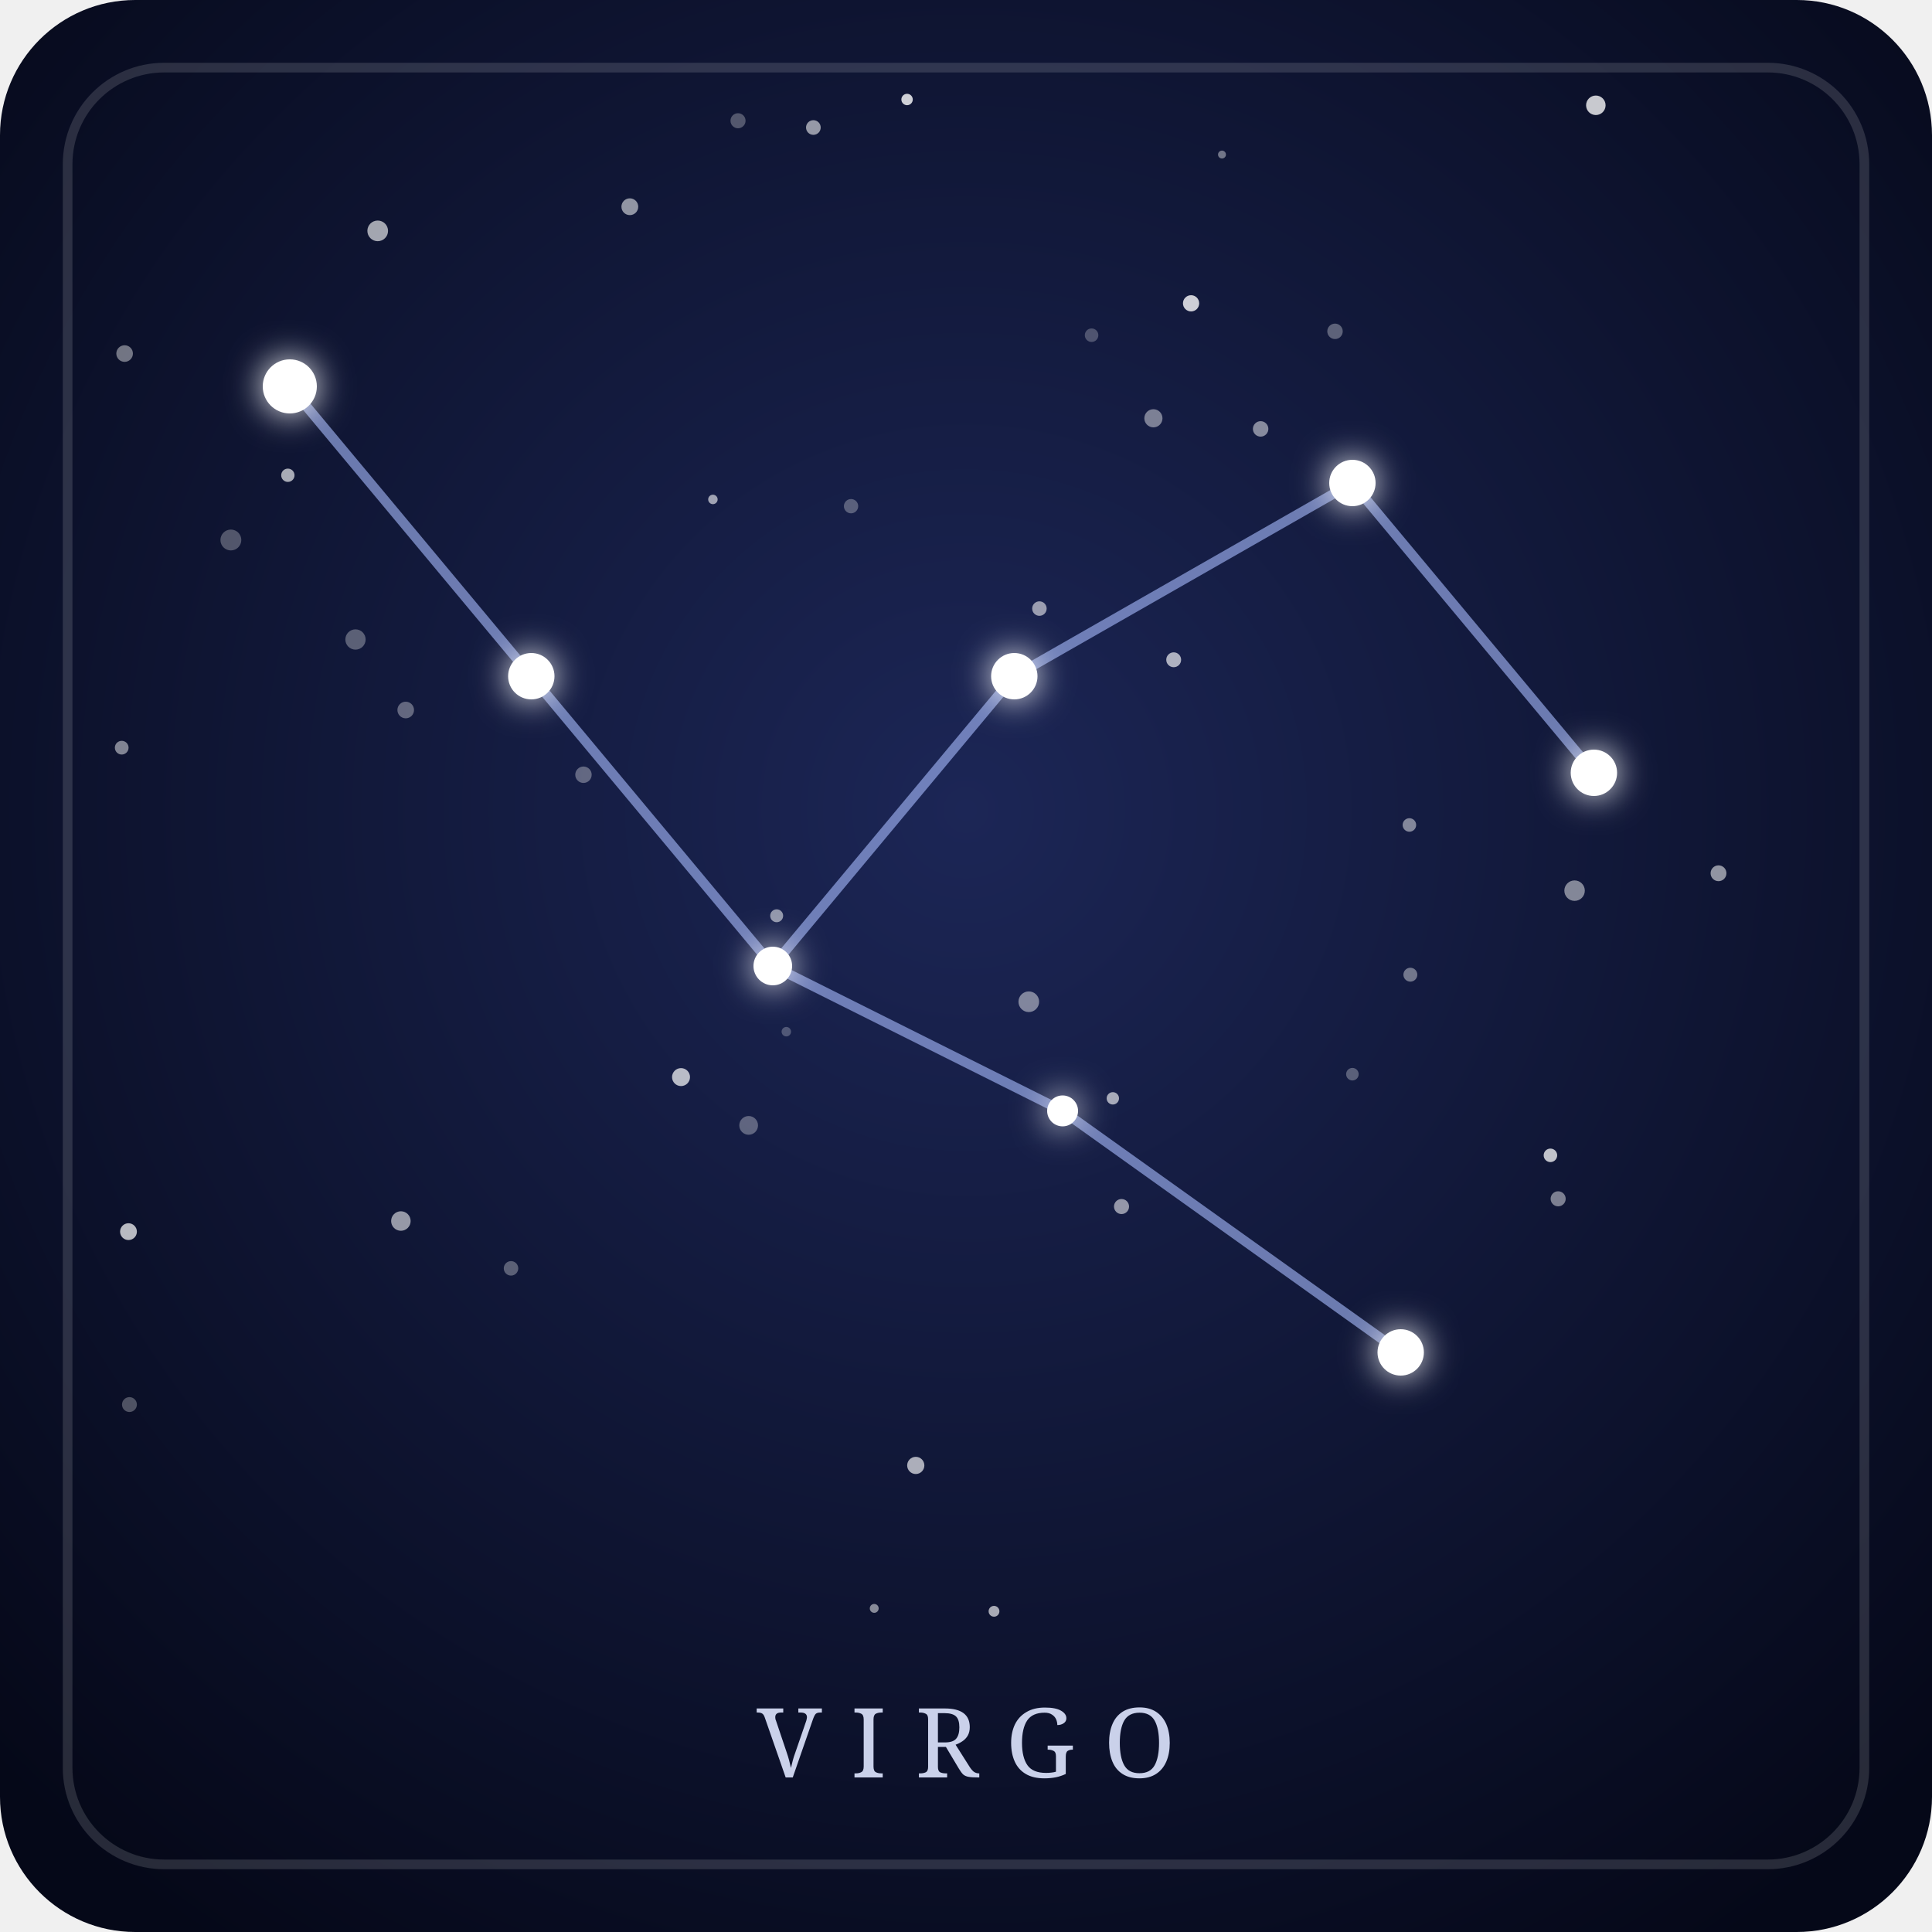
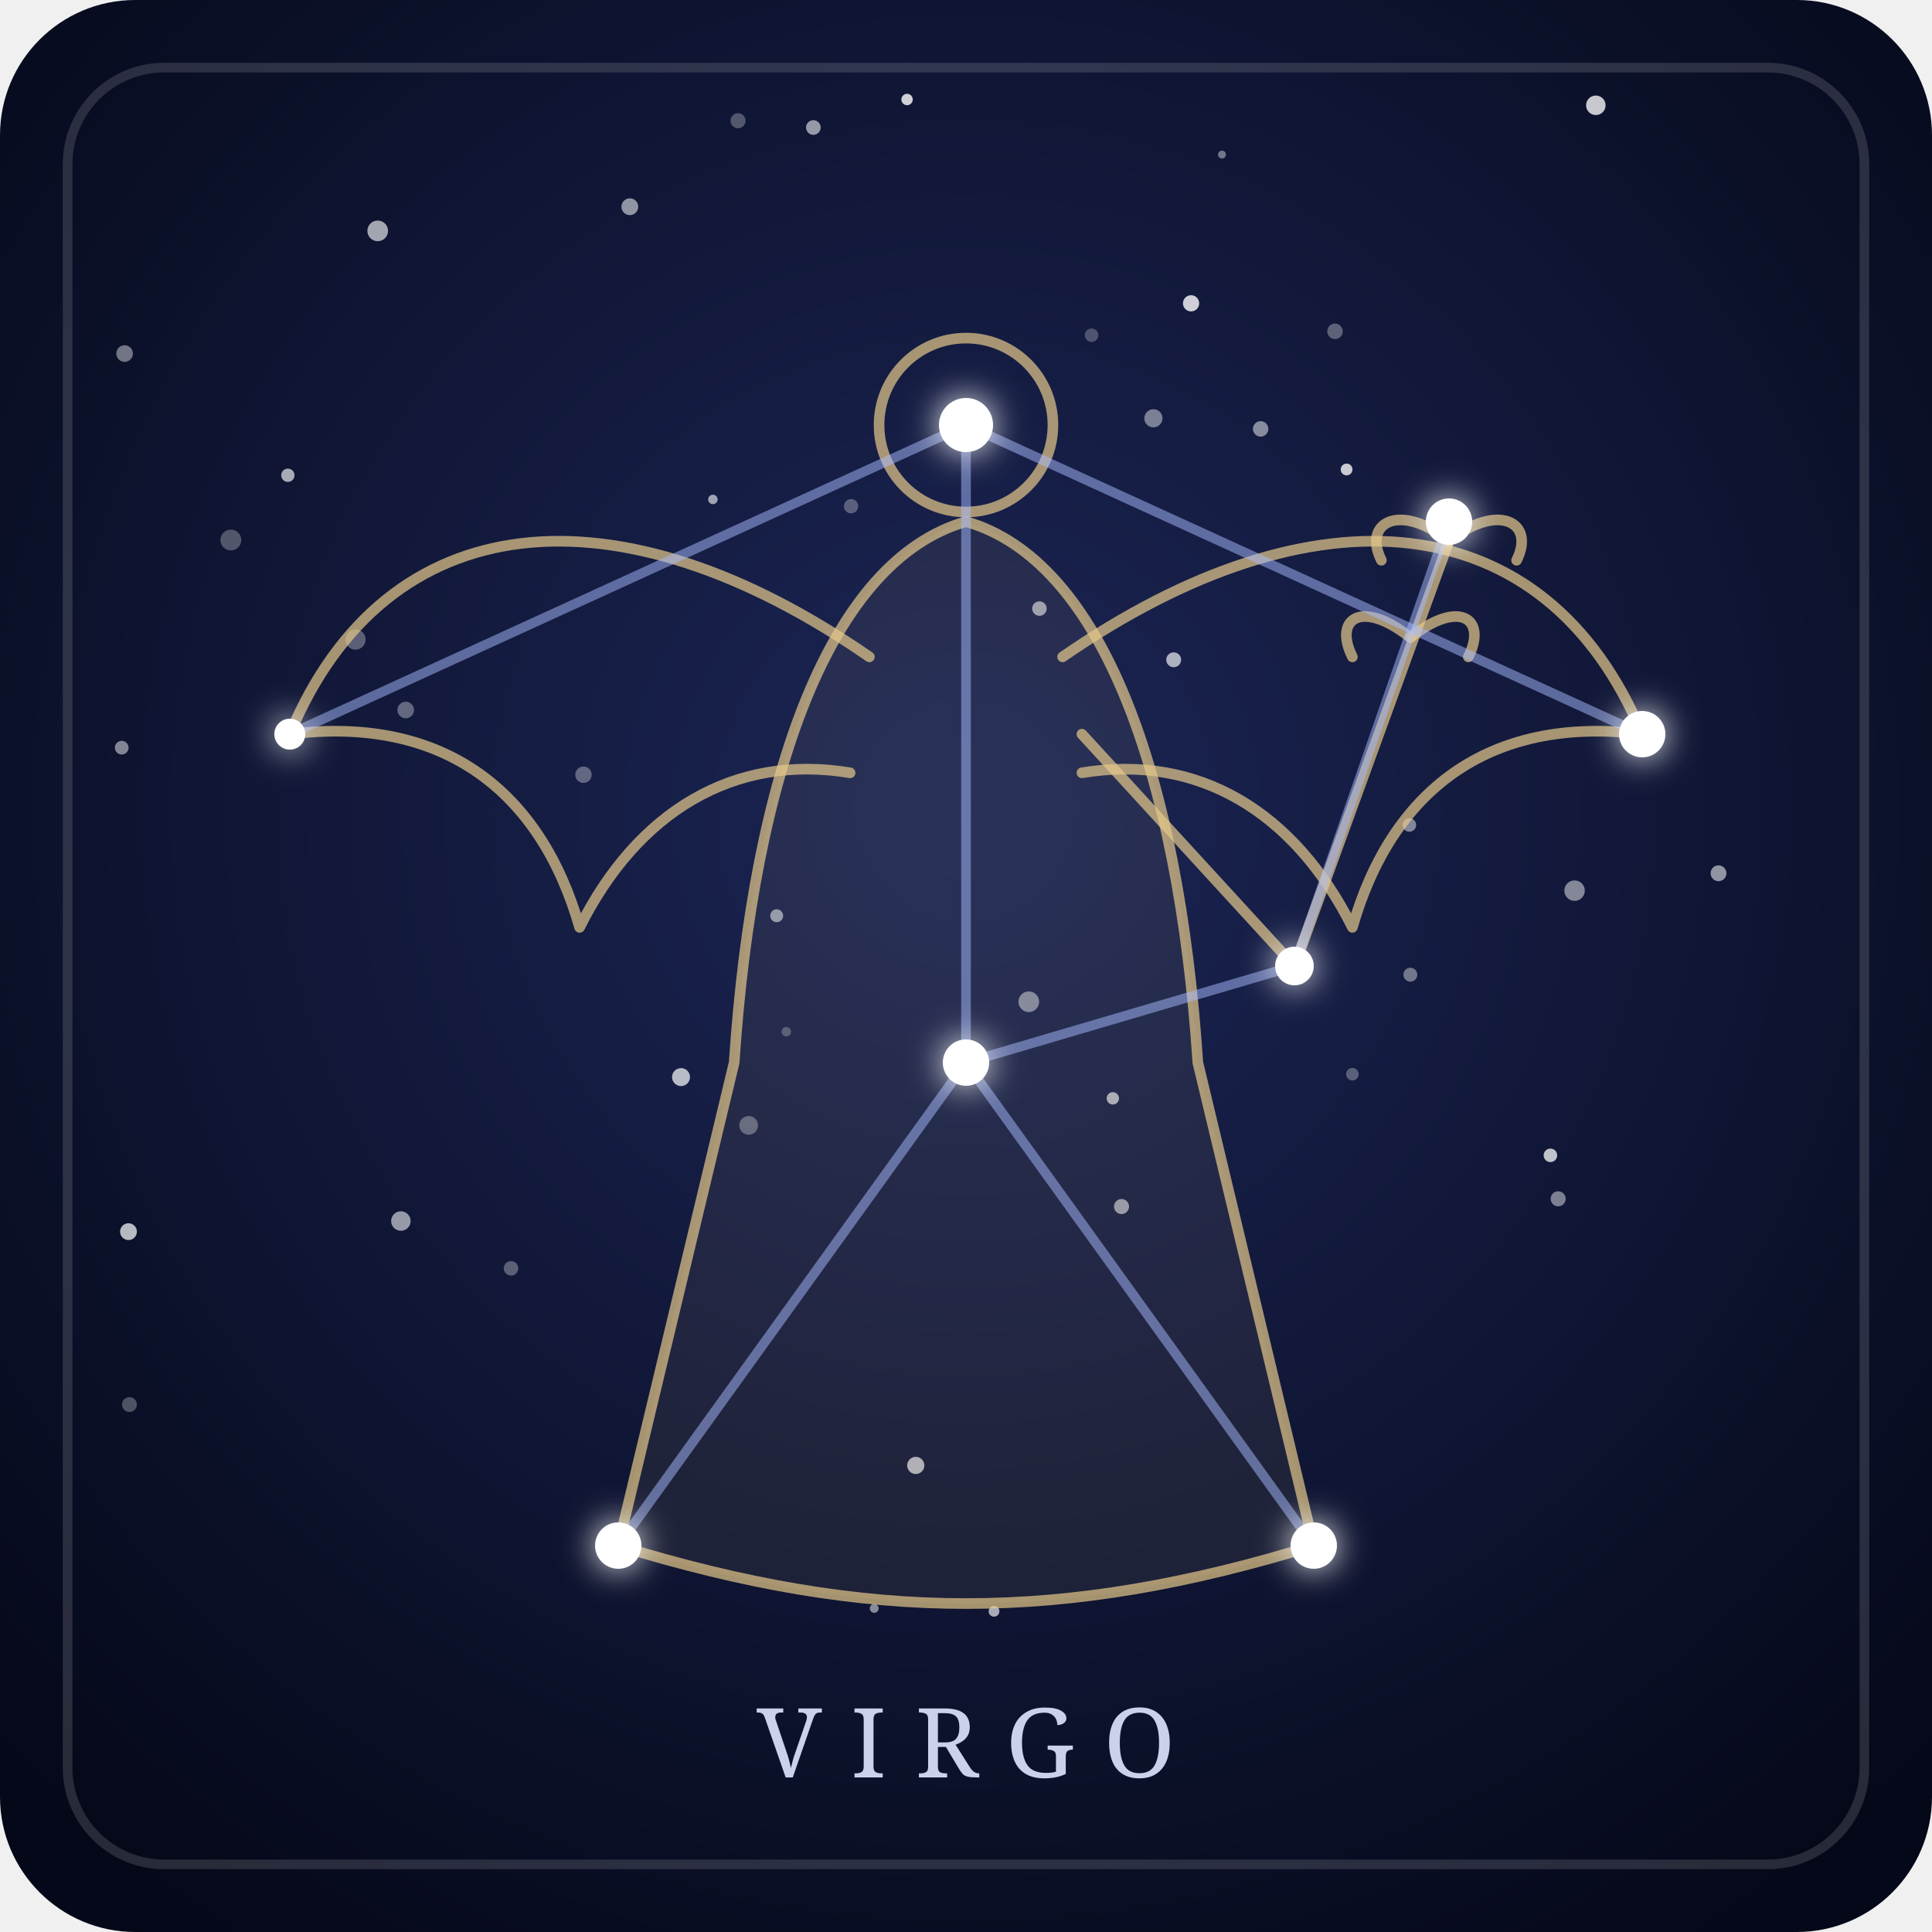
<svg xmlns="http://www.w3.org/2000/svg" viewBox="0 0 200 200" role="img" aria-labelledby="t-virgo d-virgo">
  <defs>
    <radialGradient id="fondo-virgo" cx="50%" cy="42%" r="70%">
      <stop offset="0" stop-color="#1c2656" />
      <stop offset="1" stop-color="#050818" />
    </radialGradient>
    <filter id="brillo-virgo" x="-300%" y="-300%" width="700%" height="700%">
      <feGaussianBlur stdDeviation="1.8" result="halo" />
      <feMerge>
        <feMergeNode in="halo" />
        <feMergeNode in="SourceGraphic" />
      </feMerge>
    </filter>
  </defs>
  <rect width="200" height="200" rx="14" fill="url(#fondo-virgo)" />
  <rect x="7" y="7" width="186" height="186" rx="10" fill="none" stroke="#ffffff" stroke-opacity="0.14" />
  <g fill="#ffffff">
    <circle cx="77.5" cy="116.5" r="0.97" fill-opacity="0.32" />
    <circle cx="161.3" cy="124.1" r="0.78" fill-opacity="0.45" />
    <circle cx="80.4" cy="94.8" r="0.67" fill-opacity="0.53" />
    <circle cx="121.5" cy="68.3" r="0.77" fill-opacity="0.65" />
    <circle cx="146.0" cy="100.9" r="0.72" fill-opacity="0.40" />
    <circle cx="163.0" cy="92.2" r="1.06" fill-opacity="0.48" />
    <circle cx="116.1" cy="124.9" r="0.78" fill-opacity="0.54" />
    <circle cx="138.2" cy="34.3" r="0.80" fill-opacity="0.32" />
    <circle cx="139.4" cy="48.6" r="0.61" fill-opacity="0.77" />
    <circle cx="39.1" cy="23.9" r="1.07" fill-opacity="0.62" />
    <circle cx="145.9" cy="85.4" r="0.70" fill-opacity="0.47" />
    <circle cx="130.5" cy="44.4" r="0.80" fill-opacity="0.49" />
    <circle cx="177.9" cy="90.4" r="0.82" fill-opacity="0.54" />
    <circle cx="29.8" cy="49.2" r="0.69" fill-opacity="0.64" />
    <circle cx="73.8" cy="51.7" r="0.49" fill-opacity="0.59" />
    <circle cx="60.4" cy="80.2" r="0.85" fill-opacity="0.33" />
    <circle cx="113.0" cy="34.7" r="0.70" fill-opacity="0.25" />
    <circle cx="165.2" cy="10.9" r="1.01" fill-opacity="0.77" />
    <circle cx="126.5" cy="16.0" r="0.41" fill-opacity="0.41" />
    <circle cx="140.0" cy="111.2" r="0.65" fill-opacity="0.30" />
    <circle cx="12.9" cy="36.6" r="0.86" fill-opacity="0.42" />
    <circle cx="160.5" cy="119.6" r="0.70" fill-opacity="0.74" />
    <circle cx="106.5" cy="103.7" r="1.07" fill-opacity="0.45" />
    <circle cx="70.5" cy="111.5" r="0.93" fill-opacity="0.70" />
    <circle cx="52.9" cy="131.3" r="0.75" fill-opacity="0.31" />
    <circle cx="13.3" cy="127.5" r="0.87" fill-opacity="0.71" />
    <circle cx="13.4" cy="145.4" r="0.77" fill-opacity="0.28" />
    <circle cx="42.0" cy="73.5" r="0.86" fill-opacity="0.34" />
    <circle cx="93.9" cy="10.3" r="0.59" fill-opacity="0.80" />
    <circle cx="88.1" cy="52.4" r="0.74" fill-opacity="0.29" />
    <circle cx="23.9" cy="55.9" r="1.08" fill-opacity="0.28" />
    <circle cx="119.4" cy="43.3" r="0.94" fill-opacity="0.44" />
    <circle cx="12.6" cy="77.4" r="0.71" fill-opacity="0.48" />
    <circle cx="84.2" cy="13.2" r="0.76" fill-opacity="0.56" />
    <circle cx="115.2" cy="113.7" r="0.64" fill-opacity="0.62" />
    <circle cx="65.2" cy="21.4" r="0.87" fill-opacity="0.54" />
    <circle cx="107.6" cy="63.0" r="0.75" fill-opacity="0.56" />
    <circle cx="90.5" cy="166.5" r="0.46" fill-opacity="0.50" />
    <circle cx="41.5" cy="126.4" r="1.01" fill-opacity="0.56" />
    <circle cx="76.4" cy="12.5" r="0.78" fill-opacity="0.28" />
    <circle cx="123.3" cy="31.4" r="0.84" fill-opacity="0.79" />
    <circle cx="102.9" cy="166.8" r="0.56" fill-opacity="0.64" />
    <circle cx="94.8" cy="151.7" r="0.89" fill-opacity="0.65" />
    <circle cx="36.8" cy="66.2" r="1.05" fill-opacity="0.31" />
    <circle cx="81.4" cy="106.8" r="0.49" fill-opacity="0.25" />
  </g>
-   <g stroke="#a9bcff" stroke-width="1" stroke-opacity="0.6" stroke-linecap="round">
-     <line x1="30" y1="40" x2="55" y2="70" />
-     <line x1="55" y1="70" x2="80" y2="100" />
-     <line x1="80" y1="100" x2="110" y2="115" />
-     <line x1="110" y1="115" x2="145" y2="140" />
-     <line x1="80" y1="100" x2="105" y2="70" />
-     <line x1="105" y1="70" x2="140" y2="50" />
-     <line x1="140" y1="50" x2="165" y2="80" />
+   <g fill="none" stroke="#e6c98b" stroke-opacity="0.7" stroke-width="1.1" stroke-linecap="round" stroke-linejoin="round">
+     <path d="M91 44 a9 9 0 1 0 18 0 a9 9 0 1 0 -18 0" />
+     <path d="M100 54 C86 58 78 80 76 110 L64 160 C90 168 110 168 136 160 L124 110 C122 80 114 58 100 54 Z" fill="#e6c98b" fill-opacity="0.07" />
+     <path d="M90 68 C64 50 40 52 30 76 C46 74 56 82 60 96 C66 84 76 78 88 80" />
+     <path d="M110 68 C136 50 160 52 170 76 C154 74 144 82 140 96 C134 84 124 78 112 80" />
+     <path d="M112 76 L134 100" />
+     <path d="M134 100 L150 56" />
+     <path d="M150 56 C145 52 141 54 143 58" />
+     <path d="M150 56 C155 52 159 54 157 58" />
+     <path d="M146 66 C141 62 138 64 140 68" />
+     <path d="M146 66 C151 62 154 64 152 68" />
+   </g>
+   <g stroke="#a9bcff" stroke-width="1" stroke-opacity="0.5" stroke-linecap="round">
+     <line x1="100" y1="44" x2="100" y2="110" />
+     <line x1="100" y1="110" x2="64" y2="160" />
+     <line x1="100" y1="110" x2="136" y2="160" />
+     <line x1="100" y1="44" x2="30" y2="76" />
+     <line x1="100" y1="44" x2="170" y2="76" />
+     <line x1="100" y1="110" x2="134" y2="100" />
+     <line x1="134" y1="100" x2="150" y2="54" />
  </g>
  <g fill="#ffffff" filter="url(#brillo-virgo)">
-     <circle cx="30" cy="40" r="2.8" />
-     <circle cx="55" cy="70" r="2.4" />
-     <circle cx="80" cy="100" r="2.0" />
-     <circle cx="110" cy="115" r="1.6" />
-     <circle cx="105" cy="70" r="2.4" />
-     <circle cx="140" cy="50" r="2.4" />
-     <circle cx="165" cy="80" r="2.4" />
-     <circle cx="145" cy="140" r="2.4" />
+     <circle cx="100" cy="44" r="2.8" />
+     <circle cx="150" cy="54" r="2.4" />
+     <circle cx="134" cy="100" r="2.0" />
+     <circle cx="30" cy="76" r="1.6" />
+     <circle cx="170" cy="76" r="2.4" />
+     <circle cx="100" cy="110" r="2.4" />
+     <circle cx="64" cy="160" r="2.4" />
+     <circle cx="136" cy="160" r="2.4" />
  </g>
  <text x="100" y="184" text-anchor="middle" font-family="Georgia, serif" font-size="10" letter-spacing="3" fill="#dfe6ff" fill-opacity="0.9">VIRGO</text>
</svg>
